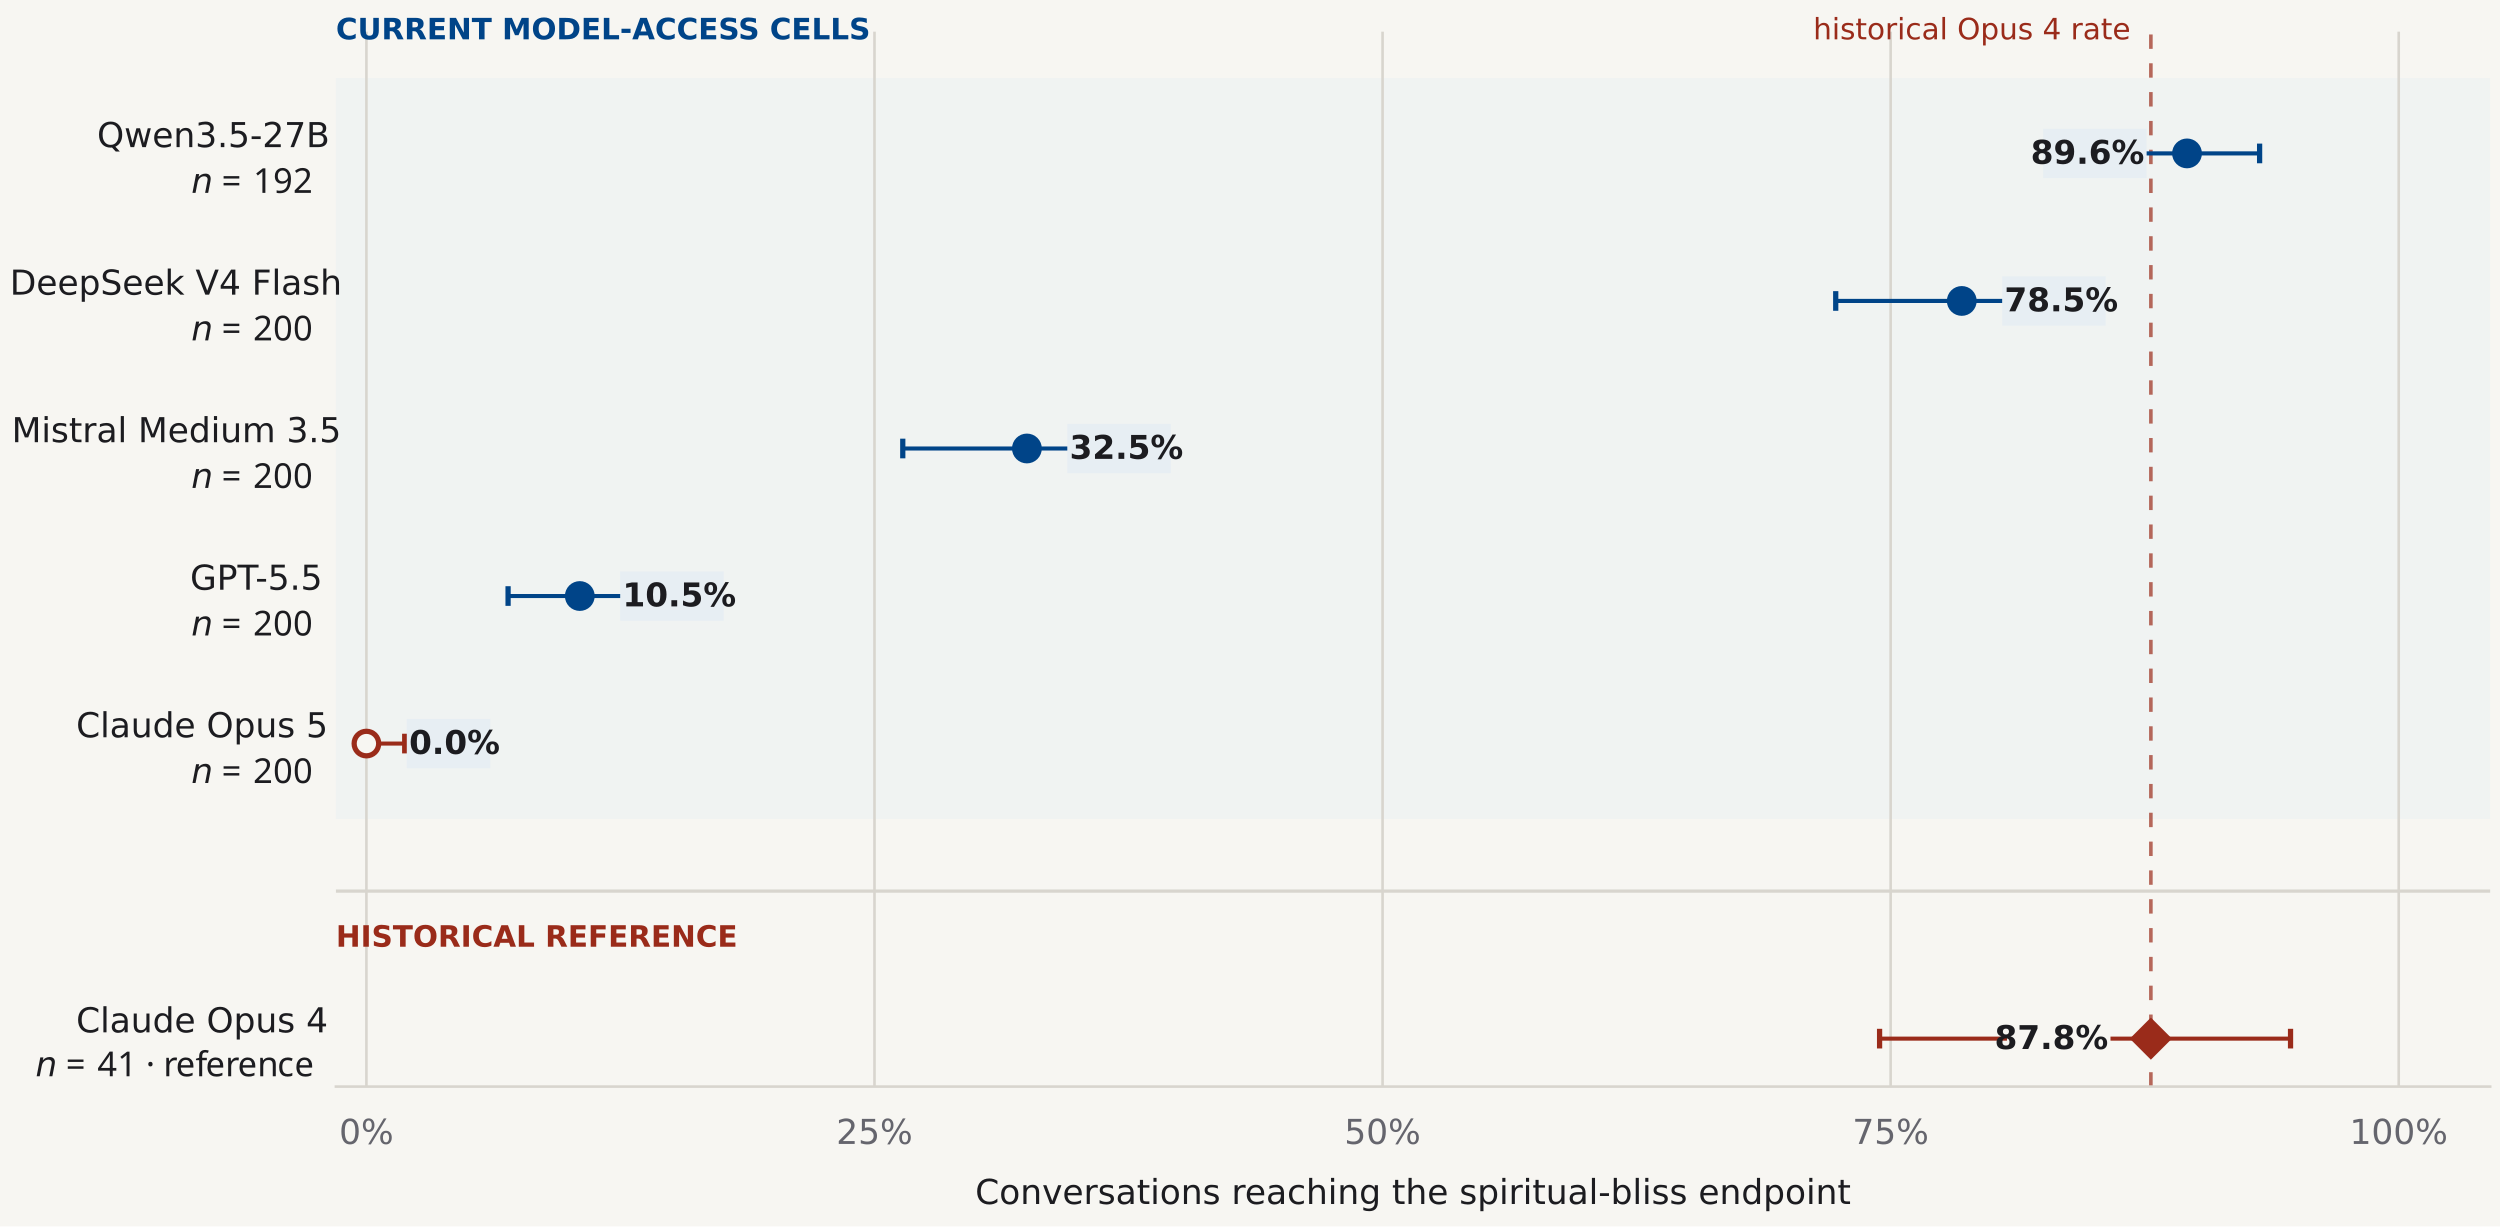
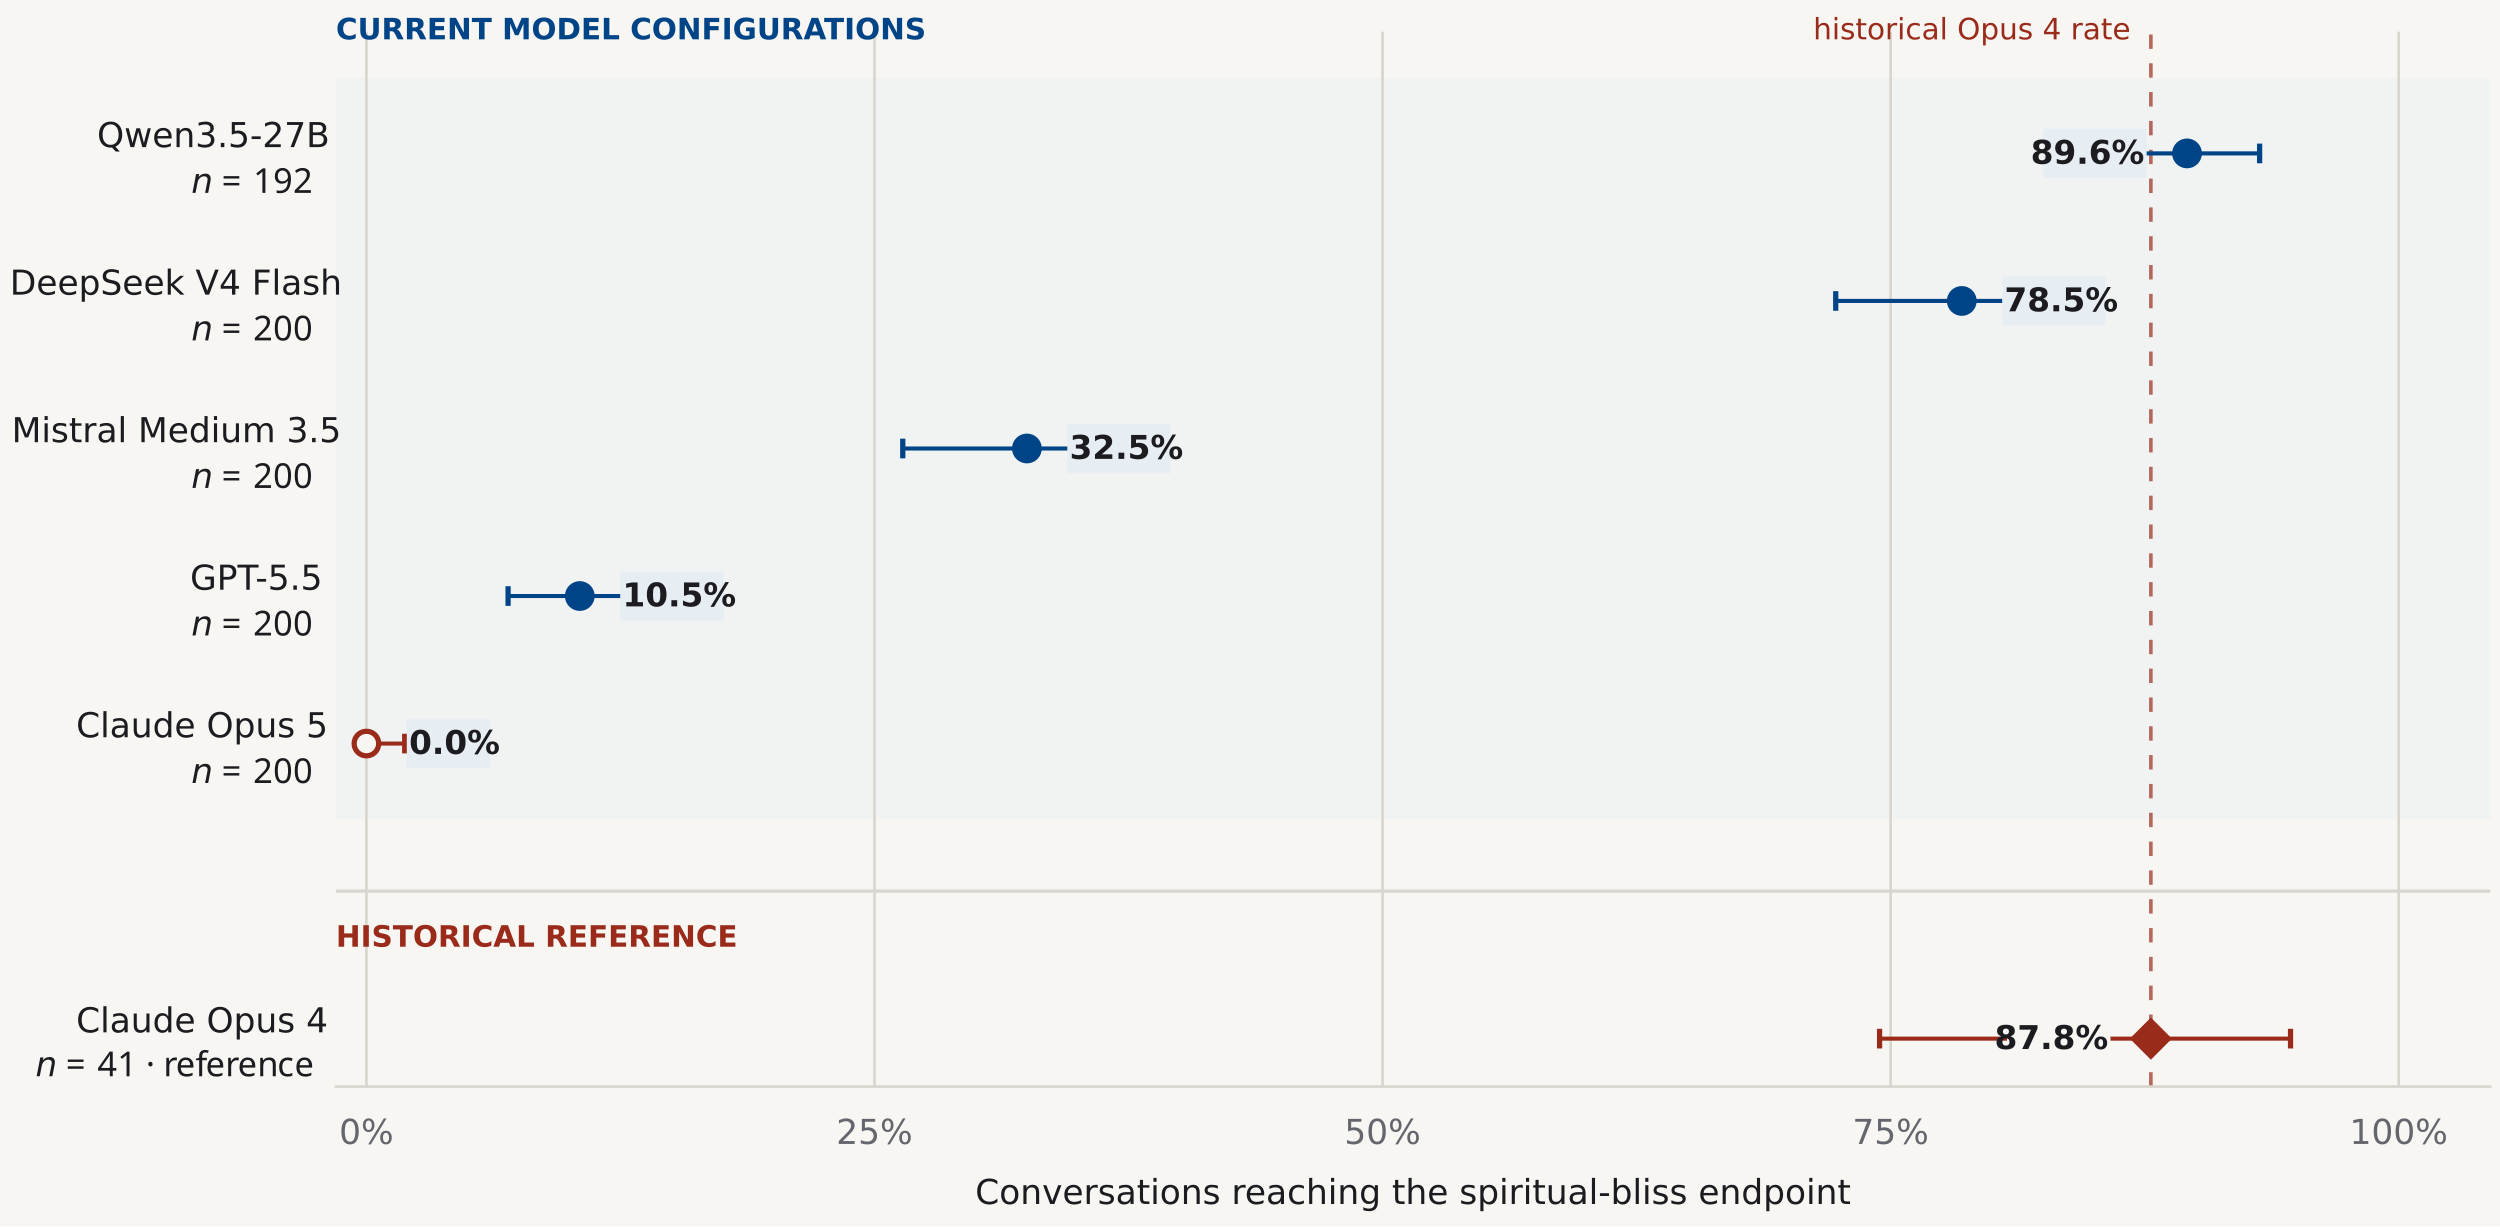
<svg xmlns="http://www.w3.org/2000/svg" xmlns:xlink="http://www.w3.org/1999/xlink" width="763.2pt" height="374.4pt" viewBox="0 0 763.2 374.4" version="1.1">
  <defs>
    <style type="text/css">*{stroke-linejoin: round; stroke-linecap: butt}</style>
  </defs>
  <g id="figure_1">
    <g id="patch_1">
      <path d="M 0 374.4  L 763.2 374.4  L 763.2 0  L 0 0  z " style="fill: #f7f6f2" />
    </g>
    <g id="axes_1">
      <g id="patch_2">
        <path d="M 102.551 331.714  L 760.2 331.714  L 760.2 9.674  L 102.551 9.674  z " style="fill: #f7f6f2" />
      </g>
      <g id="patch_3">
        <path d="M 102.551 24.312  L 760.2 24.312  L 760.2 249.515  L 102.551 249.515  z " clip-path="url(#pa08cc2d948)" style="fill: #e7eef3; opacity: 0.42; stroke: #e7eef3; stroke-linejoin: miter" />
      </g>
      <g id="line2d_1">
        <path d="M 102.551 272.035  L 760.2 272.035  " clip-path="url(#pa08cc2d948)" style="fill: none; stroke: #d8d5ce; stroke-linecap: square" />
      </g>
      <g id="line2d_2">
        <path d="M 656.619 331.714  L 656.619 9.674  " clip-path="url(#pa08cc2d948)" style="fill: none; stroke-dasharray: 4.4,4.4; stroke-dashoffset: 0; stroke: #9a2b1a; stroke-opacity: 0.7; stroke-width: 1.1" />
      </g>
      <g id="matplotlib.axis_1">
        <g id="xtick_1">
          <g id="line2d_3">
            <path d="M 111.858 331.714  L 111.858 9.674  " clip-path="url(#pa08cc2d948)" style="fill: none; stroke: #d8d5ce; stroke-width: 0.8; stroke-linecap: square" />
          </g>
          <g id="line2d_4" />
          <g id="text_1">
            <text style="font-size: 10.5px; font-family: 'Avenir Next', 'Avenir', 'DejaVu Sans', sans-serif; text-anchor: middle; fill: #65656d" x="111.858" y="349.214" transform="rotate(-0 111.8575 349.2138)">0%</text>
          </g>
        </g>
        <g id="xtick_2">
          <g id="line2d_5">
            <path d="M 266.963 331.714  L 266.963 9.674  " clip-path="url(#pa08cc2d948)" style="fill: none; stroke: #d8d5ce; stroke-width: 0.8; stroke-linecap: square" />
          </g>
          <g id="line2d_6" />
          <g id="text_2">
            <text style="font-size: 10.5px; font-family: 'Avenir Next', 'Avenir', 'DejaVu Sans', sans-serif; text-anchor: middle; fill: #65656d" x="266.963" y="349.214" transform="rotate(-0 266.9633 349.2138)">25%</text>
          </g>
        </g>
        <g id="xtick_3">
          <g id="line2d_7">
            <path d="M 422.069 331.714  L 422.069 9.674  " clip-path="url(#pa08cc2d948)" style="fill: none; stroke: #d8d5ce; stroke-width: 0.8; stroke-linecap: square" />
          </g>
          <g id="line2d_8" />
          <g id="text_3">
            <text style="font-size: 10.5px; font-family: 'Avenir Next', 'Avenir', 'DejaVu Sans', sans-serif; text-anchor: middle; fill: #65656d" x="422.069" y="349.214" transform="rotate(-0 422.0691 349.2138)">50%</text>
          </g>
        </g>
        <g id="xtick_4">
          <g id="line2d_9">
            <path d="M 577.175 331.714  L 577.175 9.674  " clip-path="url(#pa08cc2d948)" style="fill: none; stroke: #d8d5ce; stroke-width: 0.8; stroke-linecap: square" />
          </g>
          <g id="line2d_10" />
          <g id="text_4">
            <text style="font-size: 10.5px; font-family: 'Avenir Next', 'Avenir', 'DejaVu Sans', sans-serif; text-anchor: middle; fill: #65656d" x="577.175" y="349.214" transform="rotate(-0 577.1749 349.2138)">75%</text>
          </g>
        </g>
        <g id="xtick_5">
          <g id="line2d_11">
            <path d="M 732.281 331.714  L 732.281 9.674  " clip-path="url(#pa08cc2d948)" style="fill: none; stroke: #d8d5ce; stroke-width: 0.8; stroke-linecap: square" />
          </g>
          <g id="line2d_12" />
          <g id="text_5">
            <text style="font-size: 10.5px; font-family: 'Avenir Next', 'Avenir', 'DejaVu Sans', sans-serif; text-anchor: middle; fill: #65656d" x="732.281" y="349.214" transform="rotate(-0 732.2807 349.2138)">100%</text>
          </g>
        </g>
        <g id="text_6">
          <text style="font-size: 10.5px; font-family: 'Avenir Next', 'Avenir', 'DejaVu Sans', sans-serif; text-anchor: middle; fill: #1c1c20" x="431.375" y="367.557" transform="rotate(-0 431.3755 367.5568)">Conversations reaching the spiritual-bliss endpoint</text>
        </g>
      </g>
      <g id="matplotlib.axis_2">
        <g id="ytick_1">
          <g id="line2d_13" />
          <g id="text_7">
            <text style="font-size: 10.5px; font-family: 'Avenir Next', 'Avenir', 'DejaVu Sans', sans-serif; fill: #1c1c20" transform="translate(29.63415 44.91121)">Qwen3.5-27B</text>
            <g style="fill: #1c1c20" transform="translate(58.38118 59.25422)">
              <text>
                <tspan x="0" y="-0.375" style="font-style: oblique; font-size: 10.5px; font-family: 'DejaVu Sans'; fill: #1c1c20">n</tspan>
                <tspan x="6.655" y="-0.375" style="font-size: 10.5px; font-family: 'Avenir Next'; fill: #1c1c20"> </tspan>
                <tspan x="9.28" y="-0.375" style="font-size: 10.5px; font-family: 'Avenir Next'; fill: #1c1c20">=</tspan>
                <tspan x="16.273" y="-0.375" style="font-size: 10.5px; font-family: 'Avenir Next'; fill: #1c1c20"> </tspan>
                <tspan x="18.898" y="-0.375" style="font-size: 10.5px; font-family: 'Avenir Next'; fill: #1c1c20">1</tspan>
                <tspan x="24.988" y="-0.375" style="font-size: 10.5px; font-family: 'Avenir Next'; fill: #1c1c20">9</tspan>
                <tspan x="31.078" y="-0.375" style="font-size: 10.5px; font-family: 'Avenir Next'; fill: #1c1c20">2</tspan>
              </text>
            </g>
          </g>
        </g>
        <g id="ytick_2">
          <g id="line2d_14" />
          <g id="text_8">
            <text style="font-size: 10.5px; font-family: 'Avenir Next', 'Avenir', 'DejaVu Sans', sans-serif; fill: #1c1c20" transform="translate(3.00024 89.9517)">DeepSeek V4 Flash</text>
            <g style="fill: #1c1c20" transform="translate(58.38118 104.2947)">
              <text>
                <tspan x="0" y="-0.375" style="font-style: oblique; font-size: 10.5px; font-family: 'DejaVu Sans'; fill: #1c1c20">n</tspan>
                <tspan x="6.655" y="-0.375" style="font-size: 10.5px; font-family: 'Avenir Next'; fill: #1c1c20"> </tspan>
                <tspan x="9.28" y="-0.375" style="font-size: 10.5px; font-family: 'Avenir Next'; fill: #1c1c20">=</tspan>
                <tspan x="16.273" y="-0.375" style="font-size: 10.5px; font-family: 'Avenir Next'; fill: #1c1c20"> </tspan>
                <tspan x="18.898" y="-0.375" style="font-size: 10.5px; font-family: 'Avenir Next'; fill: #1c1c20">2</tspan>
                <tspan x="24.988" y="-0.375" style="font-size: 10.5px; font-family: 'Avenir Next'; fill: #1c1c20">0</tspan>
                <tspan x="31.078" y="-0.375" style="font-size: 10.5px; font-family: 'Avenir Next'; fill: #1c1c20">0</tspan>
              </text>
            </g>
          </g>
        </g>
        <g id="ytick_3">
          <g id="line2d_15" />
          <g id="text_9">
            <text style="font-size: 10.5px; font-family: 'Avenir Next', 'Avenir', 'DejaVu Sans', sans-serif; fill: #1c1c20" transform="translate(3.571178 134.9922)">Mistral Medium 3.5</text>
            <g style="fill: #1c1c20" transform="translate(58.38118 149.3352)">
              <text>
                <tspan x="0" y="-0.375" style="font-style: oblique; font-size: 10.5px; font-family: 'DejaVu Sans'; fill: #1c1c20">n</tspan>
                <tspan x="6.655" y="-0.375" style="font-size: 10.5px; font-family: 'Avenir Next'; fill: #1c1c20"> </tspan>
                <tspan x="9.28" y="-0.375" style="font-size: 10.5px; font-family: 'Avenir Next'; fill: #1c1c20">=</tspan>
                <tspan x="16.273" y="-0.375" style="font-size: 10.5px; font-family: 'Avenir Next'; fill: #1c1c20"> </tspan>
                <tspan x="18.898" y="-0.375" style="font-size: 10.5px; font-family: 'Avenir Next'; fill: #1c1c20">2</tspan>
                <tspan x="24.988" y="-0.375" style="font-size: 10.5px; font-family: 'Avenir Next'; fill: #1c1c20">0</tspan>
                <tspan x="31.078" y="-0.375" style="font-size: 10.5px; font-family: 'Avenir Next'; fill: #1c1c20">0</tspan>
              </text>
            </g>
          </g>
        </g>
        <g id="ytick_4">
          <g id="line2d_16" />
          <g id="text_10">
            <text style="font-size: 10.5px; font-family: 'Avenir Next', 'Avenir', 'DejaVu Sans', sans-serif; fill: #1c1c20" transform="translate(58.03337 180.0327)">GPT-5.5</text>
            <g style="fill: #1c1c20" transform="translate(58.38118 194.3757)">
              <text>
                <tspan x="0" y="-0.375" style="font-style: oblique; font-size: 10.5px; font-family: 'DejaVu Sans'; fill: #1c1c20">n</tspan>
                <tspan x="6.655" y="-0.375" style="font-size: 10.5px; font-family: 'Avenir Next'; fill: #1c1c20"> </tspan>
                <tspan x="9.28" y="-0.375" style="font-size: 10.5px; font-family: 'Avenir Next'; fill: #1c1c20">=</tspan>
                <tspan x="16.273" y="-0.375" style="font-size: 10.5px; font-family: 'Avenir Next'; fill: #1c1c20"> </tspan>
                <tspan x="18.898" y="-0.375" style="font-size: 10.5px; font-family: 'Avenir Next'; fill: #1c1c20">2</tspan>
                <tspan x="24.988" y="-0.375" style="font-size: 10.5px; font-family: 'Avenir Next'; fill: #1c1c20">0</tspan>
                <tspan x="31.078" y="-0.375" style="font-size: 10.5px; font-family: 'Avenir Next'; fill: #1c1c20">0</tspan>
              </text>
            </g>
          </g>
        </g>
        <g id="ytick_5">
          <g id="line2d_17" />
          <g id="text_11">
            <text style="font-size: 10.5px; font-family: 'Avenir Next', 'Avenir', 'DejaVu Sans', sans-serif; fill: #1c1c20" transform="translate(23.24719 225.0731)">Claude Opus 5</text>
            <g style="fill: #1c1c20" transform="translate(58.38118 239.4161)">
              <text>
                <tspan x="0" y="-0.375" style="font-style: oblique; font-size: 10.5px; font-family: 'DejaVu Sans'; fill: #1c1c20">n</tspan>
                <tspan x="6.655" y="-0.375" style="font-size: 10.5px; font-family: 'Avenir Next'; fill: #1c1c20"> </tspan>
                <tspan x="9.28" y="-0.375" style="font-size: 10.5px; font-family: 'Avenir Next'; fill: #1c1c20">=</tspan>
                <tspan x="16.273" y="-0.375" style="font-size: 10.5px; font-family: 'Avenir Next'; fill: #1c1c20"> </tspan>
                <tspan x="18.898" y="-0.375" style="font-size: 10.5px; font-family: 'Avenir Next'; fill: #1c1c20">2</tspan>
                <tspan x="24.988" y="-0.375" style="font-size: 10.5px; font-family: 'Avenir Next'; fill: #1c1c20">0</tspan>
                <tspan x="31.078" y="-0.375" style="font-size: 10.5px; font-family: 'Avenir Next'; fill: #1c1c20">0</tspan>
              </text>
            </g>
          </g>
        </g>
        <g id="ytick_6">
          <g id="line2d_18" />
          <g id="text_12">
            <text style="font-size: 10.5px; font-family: 'Avenir Next', 'Avenir', 'DejaVu Sans', sans-serif; fill: #1c1c20" transform="translate(23.24719 315.1541)">Claude Opus 4</text>
            <g style="fill: #1c1c20" transform="translate(10.81618 329.4971)">
              <text>
                <tspan x="0" y="-0.938" style="font-style: oblique; font-size: 10.5px; font-family: 'DejaVu Sans'; fill: #1c1c20">n</tspan>
                <tspan x="6.655" y="-0.938" style="font-size: 10.5px; font-family: 'Avenir Next'; fill: #1c1c20"> </tspan>
                <tspan x="9.28" y="-0.938" style="font-size: 10.5px; font-family: 'Avenir Next'; fill: #1c1c20">=</tspan>
                <tspan x="16.273" y="-0.938" style="font-size: 10.5px; font-family: 'Avenir Next'; fill: #1c1c20"> </tspan>
                <tspan x="18.898" y="-0.938" style="font-size: 10.5px; font-family: 'Avenir Next'; fill: #1c1c20">4</tspan>
                <tspan x="24.988" y="-0.938" style="font-size: 10.5px; font-family: 'Avenir Next'; fill: #1c1c20">1</tspan>
                <tspan x="31.078" y="-0.938" style="font-size: 10.5px; font-family: 'Avenir Next'; fill: #1c1c20"> </tspan>
                <tspan x="33.703" y="-0.938" style="font-size: 10.5px; font-family: 'Avenir Next'; fill: #1c1c20">·</tspan>
                <tspan x="36.433" y="-0.938" style="font-size: 10.5px; font-family: 'Avenir Next'; fill: #1c1c20"> </tspan>
                <tspan x="39.058" y="-0.938" style="font-size: 10.5px; font-family: 'Avenir Next'; fill: #1c1c20">r</tspan>
                <tspan x="42.838" y="-0.938" style="font-size: 10.5px; font-family: 'Avenir Next'; fill: #1c1c20">e</tspan>
                <tspan x="48.844" y="-0.938" style="font-size: 10.5px; font-family: 'Avenir Next'; fill: #1c1c20">f</tspan>
                <tspan x="51.941" y="-0.938" style="font-size: 10.5px; font-family: 'Avenir Next'; fill: #1c1c20">e</tspan>
                <tspan x="57.947" y="-0.938" style="font-size: 10.5px; font-family: 'Avenir Next'; fill: #1c1c20">r</tspan>
                <tspan x="61.727" y="-0.938" style="font-size: 10.5px; font-family: 'Avenir Next'; fill: #1c1c20">e</tspan>
                <tspan x="67.733" y="-0.938" style="font-size: 10.5px; font-family: 'Avenir Next'; fill: #1c1c20">n</tspan>
                <tspan x="73.834" y="-0.938" style="font-size: 10.5px; font-family: 'Avenir Next'; fill: #1c1c20">c</tspan>
                <tspan x="79.084" y="-0.938" style="font-size: 10.5px; font-family: 'Avenir Next'; fill: #1c1c20">e</tspan>
              </text>
            </g>
          </g>
        </g>
      </g>
      <g id="patch_4">
        <path d="M 102.551 331.714  L 760.2 331.714  " style="fill: none; stroke: #d8d5ce; stroke-width: 0.8; stroke-linejoin: miter; stroke-linecap: square" />
      </g>
      <g id="LineCollection_1">
        <path d="M 635.859 46.833  L 689.813 46.833  " clip-path="url(#pa08cc2d948)" style="fill: none; stroke: #004488; stroke-width: 1.25" />
      </g>
      <g id="line2d_19">
        <defs>
          <path id="m274e74ba77" d="M 0 3  L 0 -3  " style="stroke: #004488; stroke-width: 1.6" />
        </defs>
        <g clip-path="url(#pa08cc2d948)">
          <use xlink:href="#m274e74ba77" x="635.859" y="46.833" style="fill: #1f77b4; stroke: #004488; stroke-width: 1.6" />
        </g>
      </g>
      <g id="line2d_20">
        <g clip-path="url(#pa08cc2d948)">
          <use xlink:href="#m274e74ba77" x="689.813" y="46.833" style="fill: #1f77b4; stroke: #004488; stroke-width: 1.6" />
        </g>
      </g>
      <g id="LineCollection_2">
        <path d="M 560.409 91.873  L 630.706 91.873  " clip-path="url(#pa08cc2d948)" style="fill: none; stroke: #004488; stroke-width: 1.25" />
      </g>
      <g id="line2d_21">
        <defs>
          <path id="mcbc9f50aac" d="M 0 3  L 0 -3  " style="stroke: #004488; stroke-width: 1.6" />
        </defs>
        <g clip-path="url(#pa08cc2d948)">
          <use xlink:href="#mcbc9f50aac" x="560.409" y="91.873" style="fill: #ff7f0e; stroke: #004488; stroke-width: 1.6" />
        </g>
      </g>
      <g id="line2d_22">
        <g clip-path="url(#pa08cc2d948)">
          <use xlink:href="#mcbc9f50aac" x="630.706" y="91.873" style="fill: #ff7f0e; stroke: #004488; stroke-width: 1.6" />
        </g>
      </g>
      <g id="LineCollection_3">
        <path d="M 275.597 136.914  L 355.485 136.914  " clip-path="url(#pa08cc2d948)" style="fill: none; stroke: #004488; stroke-width: 1.25" />
      </g>
      <g id="line2d_23">
        <defs>
          <path id="m8d616bebdc" d="M 0 3  L 0 -3  " style="stroke: #004488; stroke-width: 1.6" />
        </defs>
        <g clip-path="url(#pa08cc2d948)">
          <use xlink:href="#m8d616bebdc" x="275.597" y="136.914" style="fill: #2ca02c; stroke: #004488; stroke-width: 1.6" />
        </g>
      </g>
      <g id="line2d_24">
        <g clip-path="url(#pa08cc2d948)">
          <use xlink:href="#m8d616bebdc" x="355.485" y="136.914" style="fill: #2ca02c; stroke: #004488; stroke-width: 1.6" />
        </g>
      </g>
      <g id="LineCollection_4">
        <path d="M 155.106 181.954  L 208.135 181.954  " clip-path="url(#pa08cc2d948)" style="fill: none; stroke: #004488; stroke-width: 1.25" />
      </g>
      <g id="line2d_25">
        <defs>
          <path id="mec9311a7f6" d="M 0 3  L 0 -3  " style="stroke: #004488; stroke-width: 1.6" />
        </defs>
        <g clip-path="url(#pa08cc2d948)">
          <use xlink:href="#mec9311a7f6" x="155.106" y="181.954" style="fill: #d62728; stroke: #004488; stroke-width: 1.6" />
        </g>
      </g>
      <g id="line2d_26">
        <g clip-path="url(#pa08cc2d948)">
          <use xlink:href="#mec9311a7f6" x="208.135" y="181.954" style="fill: #d62728; stroke: #004488; stroke-width: 1.6" />
        </g>
      </g>
      <g id="LineCollection_5">
        <path d="M 111.858 226.995  L 123.55 226.995  " clip-path="url(#pa08cc2d948)" style="fill: none; stroke: #9a2b1a; stroke-width: 1.25" />
      </g>
      <g id="line2d_27">
        <defs>
          <path id="m856c5ce56f" d="M 0 3  L 0 -3  " style="stroke: #9a2b1a; stroke-width: 1.6" />
        </defs>
        <g clip-path="url(#pa08cc2d948)">
          <use xlink:href="#m856c5ce56f" x="111.858" y="226.995" style="fill: #9467bd; stroke: #9a2b1a; stroke-width: 1.6" />
        </g>
      </g>
      <g id="line2d_28">
        <g clip-path="url(#pa08cc2d948)">
          <use xlink:href="#m856c5ce56f" x="123.55" y="226.995" style="fill: #9467bd; stroke: #9a2b1a; stroke-width: 1.6" />
        </g>
      </g>
      <g id="LineCollection_6">
        <path d="M 573.799 317.076  L 699.254 317.076  " clip-path="url(#pa08cc2d948)" style="fill: none; stroke: #9a2b1a; stroke-width: 1.25" />
      </g>
      <g id="line2d_29">
        <defs>
          <path id="m1bfae516dd" d="M 0 3  L 0 -3  " style="stroke: #9a2b1a; stroke-width: 1.6" />
        </defs>
        <g clip-path="url(#pa08cc2d948)">
          <use xlink:href="#m1bfae516dd" x="573.799" y="317.076" style="fill: #8c564b; stroke: #9a2b1a; stroke-width: 1.6" />
        </g>
      </g>
      <g id="line2d_30">
        <g clip-path="url(#pa08cc2d948)">
          <use xlink:href="#m1bfae516dd" x="699.254" y="317.076" style="fill: #8c564b; stroke: #9a2b1a; stroke-width: 1.6" />
        </g>
      </g>
      <g id="text_13">
        <text style="font-size: 9px; font-family: 'Avenir Next', 'Avenir', 'DejaVu Sans', sans-serif; text-anchor: end; fill: #9a2b1a" x="650.415" y="12.01" transform="rotate(-0 650.4151 12.01038)">historical Opus 4 rate</text>
      </g>
      <g id="text_14">
-         <text style="font-weight: 700; font-size: 9px; font-family: 'Avenir Next', 'Avenir', 'DejaVu Sans', sans-serif; text-anchor: start; fill: #004488" x="102.551" y="12.01" transform="rotate(-0 102.5512 12.01038)">CURRENT MODEL-ACCESS CELLS</text>
+         <text style="font-weight: 700; font-size: 9px; font-family: 'Avenir Next', 'Avenir', 'DejaVu Sans', sans-serif; text-anchor: start; fill: #004488" x="102.551" y="12.01" transform="rotate(-0 102.5512 12.01038)">CURRENT MODEL CONFIGURATIONS</text>
      </g>
      <g id="text_15">
        <text style="font-weight: 700; font-size: 9px; font-family: 'Avenir Next', 'Avenir', 'DejaVu Sans', sans-serif; text-anchor: start; fill: #9a2b1a" x="102.551" y="289.009" transform="rotate(-0 102.5512 289.0093)">HISTORICAL REFERENCE</text>
      </g>
      <g id="line2d_31">
        <defs>
          <path id="mce4de59d0a" d="M 0 3.75  C 0.995 3.75 1.948 3.355 2.652 2.652  C 3.355 1.948 3.75 0.995 3.75 0  C 3.75 -0.995 3.355 -1.948 2.652 -2.652  C 1.948 -3.355 0.995 -3.75 0 -3.75  C -0.995 -3.75 -1.948 -3.355 -2.652 -2.652  C -3.355 -1.948 -3.75 -0.995 -3.75 0  C -3.75 0.995 -3.355 1.948 -2.652 2.652  C -1.948 3.355 -0.995 3.75 0 3.75  z " style="stroke: #004488; stroke-width: 1.6" />
        </defs>
        <g clip-path="url(#pa08cc2d948)">
          <use xlink:href="#mce4de59d0a" x="667.653" y="46.833" style="fill: #004488; stroke: #004488; stroke-width: 1.6" />
        </g>
      </g>
      <g id="line2d_32">
        <g clip-path="url(#pa08cc2d948)">
          <use xlink:href="#mce4de59d0a" x="598.89" y="91.873" style="fill: #004488; stroke: #004488; stroke-width: 1.6" />
        </g>
      </g>
      <g id="line2d_33">
        <g clip-path="url(#pa08cc2d948)">
          <use xlink:href="#mce4de59d0a" x="313.495" y="136.914" style="fill: #004488; stroke: #004488; stroke-width: 1.6" />
        </g>
      </g>
      <g id="line2d_34">
        <g clip-path="url(#pa08cc2d948)">
          <use xlink:href="#mce4de59d0a" x="177.002" y="181.954" style="fill: #004488; stroke: #004488; stroke-width: 1.6" />
        </g>
      </g>
      <g id="line2d_35">
        <defs>
          <path id="me4d48ceabe" d="M 0 3.75  C 0.995 3.75 1.948 3.355 2.652 2.652  C 3.355 1.948 3.75 0.995 3.75 0  C 3.75 -0.995 3.355 -1.948 2.652 -2.652  C 1.948 -3.355 0.995 -3.75 0 -3.75  C -0.995 -3.75 -1.948 -3.355 -2.652 -2.652  C -3.355 -1.948 -3.75 -0.995 -3.75 0  C -3.75 0.995 -3.355 1.948 -2.652 2.652  C -1.948 3.355 -0.995 3.75 0 3.75  z " style="stroke: #9a2b1a; stroke-width: 1.6" />
        </defs>
        <g clip-path="url(#pa08cc2d948)">
          <use xlink:href="#me4d48ceabe" x="111.858" y="226.995" style="fill: #f7f6f2; stroke: #9a2b1a; stroke-width: 1.6" />
        </g>
      </g>
      <g id="line2d_36">
        <defs>
          <path id="ma464736528" d="M -0 5.303  L 5.303 0  L 0 -5.303  L -5.303 -0  z " style="stroke: #9a2b1a; stroke-width: 1.6; stroke-linejoin: miter" />
        </defs>
        <g clip-path="url(#pa08cc2d948)">
          <use xlink:href="#ma464736528" x="656.619" y="317.076" style="fill: #9a2b1a; stroke: #9a2b1a; stroke-width: 1.6; stroke-linejoin: miter" />
        </g>
      </g>
      <g id="text_16">
        <g id="patch_5">
          <path d="M 623.724 54.363  L 655.324 54.363  L 655.324 39.303  L 623.724 39.303  z " style="fill: #e7eef3" />
        </g>
        <text style="font-weight: 600; font-size: 10px; font-family: 'Avenir Next', 'Avenir', 'DejaVu Sans', sans-serif; text-anchor: end; fill: #1c1c20" x="654.624" y="50.003" transform="rotate(-0 654.6244 50.00272)">89.6%</text>
      </g>
      <g id="text_17">
        <g id="patch_6">
          <path d="M 611.219 99.403  L 642.819 99.403  L 642.819 84.343  L 611.219 84.343  z " style="fill: #e7eef3" />
        </g>
        <text style="font-weight: 600; font-size: 10px; font-family: 'Avenir Next', 'Avenir', 'DejaVu Sans', sans-serif; text-anchor: start; fill: #1c1c20" x="611.919" y="95.043" transform="rotate(-0 611.9186 95.0432)">78.5%</text>
      </g>
      <g id="text_18">
        <g id="patch_7">
          <path d="M 325.824 144.444  L 357.424 144.444  L 357.424 129.384  L 325.824 129.384  z " style="fill: #e7eef3" />
        </g>
        <text style="font-weight: 600; font-size: 10px; font-family: 'Avenir Next', 'Avenir', 'DejaVu Sans', sans-serif; text-anchor: start; fill: #1c1c20" x="326.524" y="140.084" transform="rotate(-0 326.5239 140.0837)">32.5%</text>
      </g>
      <g id="text_19">
        <g id="patch_8">
          <path d="M 189.331 189.484  L 220.931 189.484  L 220.931 174.424  L 189.331 174.424  z " style="fill: #e7eef3" />
        </g>
        <text style="font-weight: 600; font-size: 10px; font-family: 'Avenir Next', 'Avenir', 'DejaVu Sans', sans-serif; text-anchor: start; fill: #1c1c20" x="190.031" y="185.124" transform="rotate(-0 190.0308 185.1242)">10.5%</text>
      </g>
      <g id="text_20">
        <g id="patch_9">
          <path d="M 124.186 234.525  L 149.686 234.525  L 149.686 219.465  L 124.186 219.465  z " style="fill: #e7eef3" />
        </g>
        <text style="font-weight: 600; font-size: 10px; font-family: 'Avenir Next', 'Avenir', 'DejaVu Sans', sans-serif; text-anchor: start; fill: #1c1c20" x="124.886" y="230.165" transform="rotate(-0 124.8864 230.1646)">0.0%</text>
      </g>
      <g id="text_21">
        <g id="patch_10">
          <path d="M 612.69 324.606  L 644.29 324.606  L 644.29 309.546  L 612.69 309.546  z " style="fill: #f7f6f2" />
        </g>
        <text style="font-weight: 600; font-size: 10px; font-family: 'Avenir Next', 'Avenir', 'DejaVu Sans', sans-serif; text-anchor: end; fill: #1c1c20" x="643.59" y="320.246" transform="rotate(-0 643.5905 320.2456)">87.8%</text>
      </g>
    </g>
  </g>
  <defs>
    <clipPath id="pa08cc2d948">
      <rect x="102.551" y="9.674" width="657.649" height="322.039" />
    </clipPath>
  </defs>
</svg>
